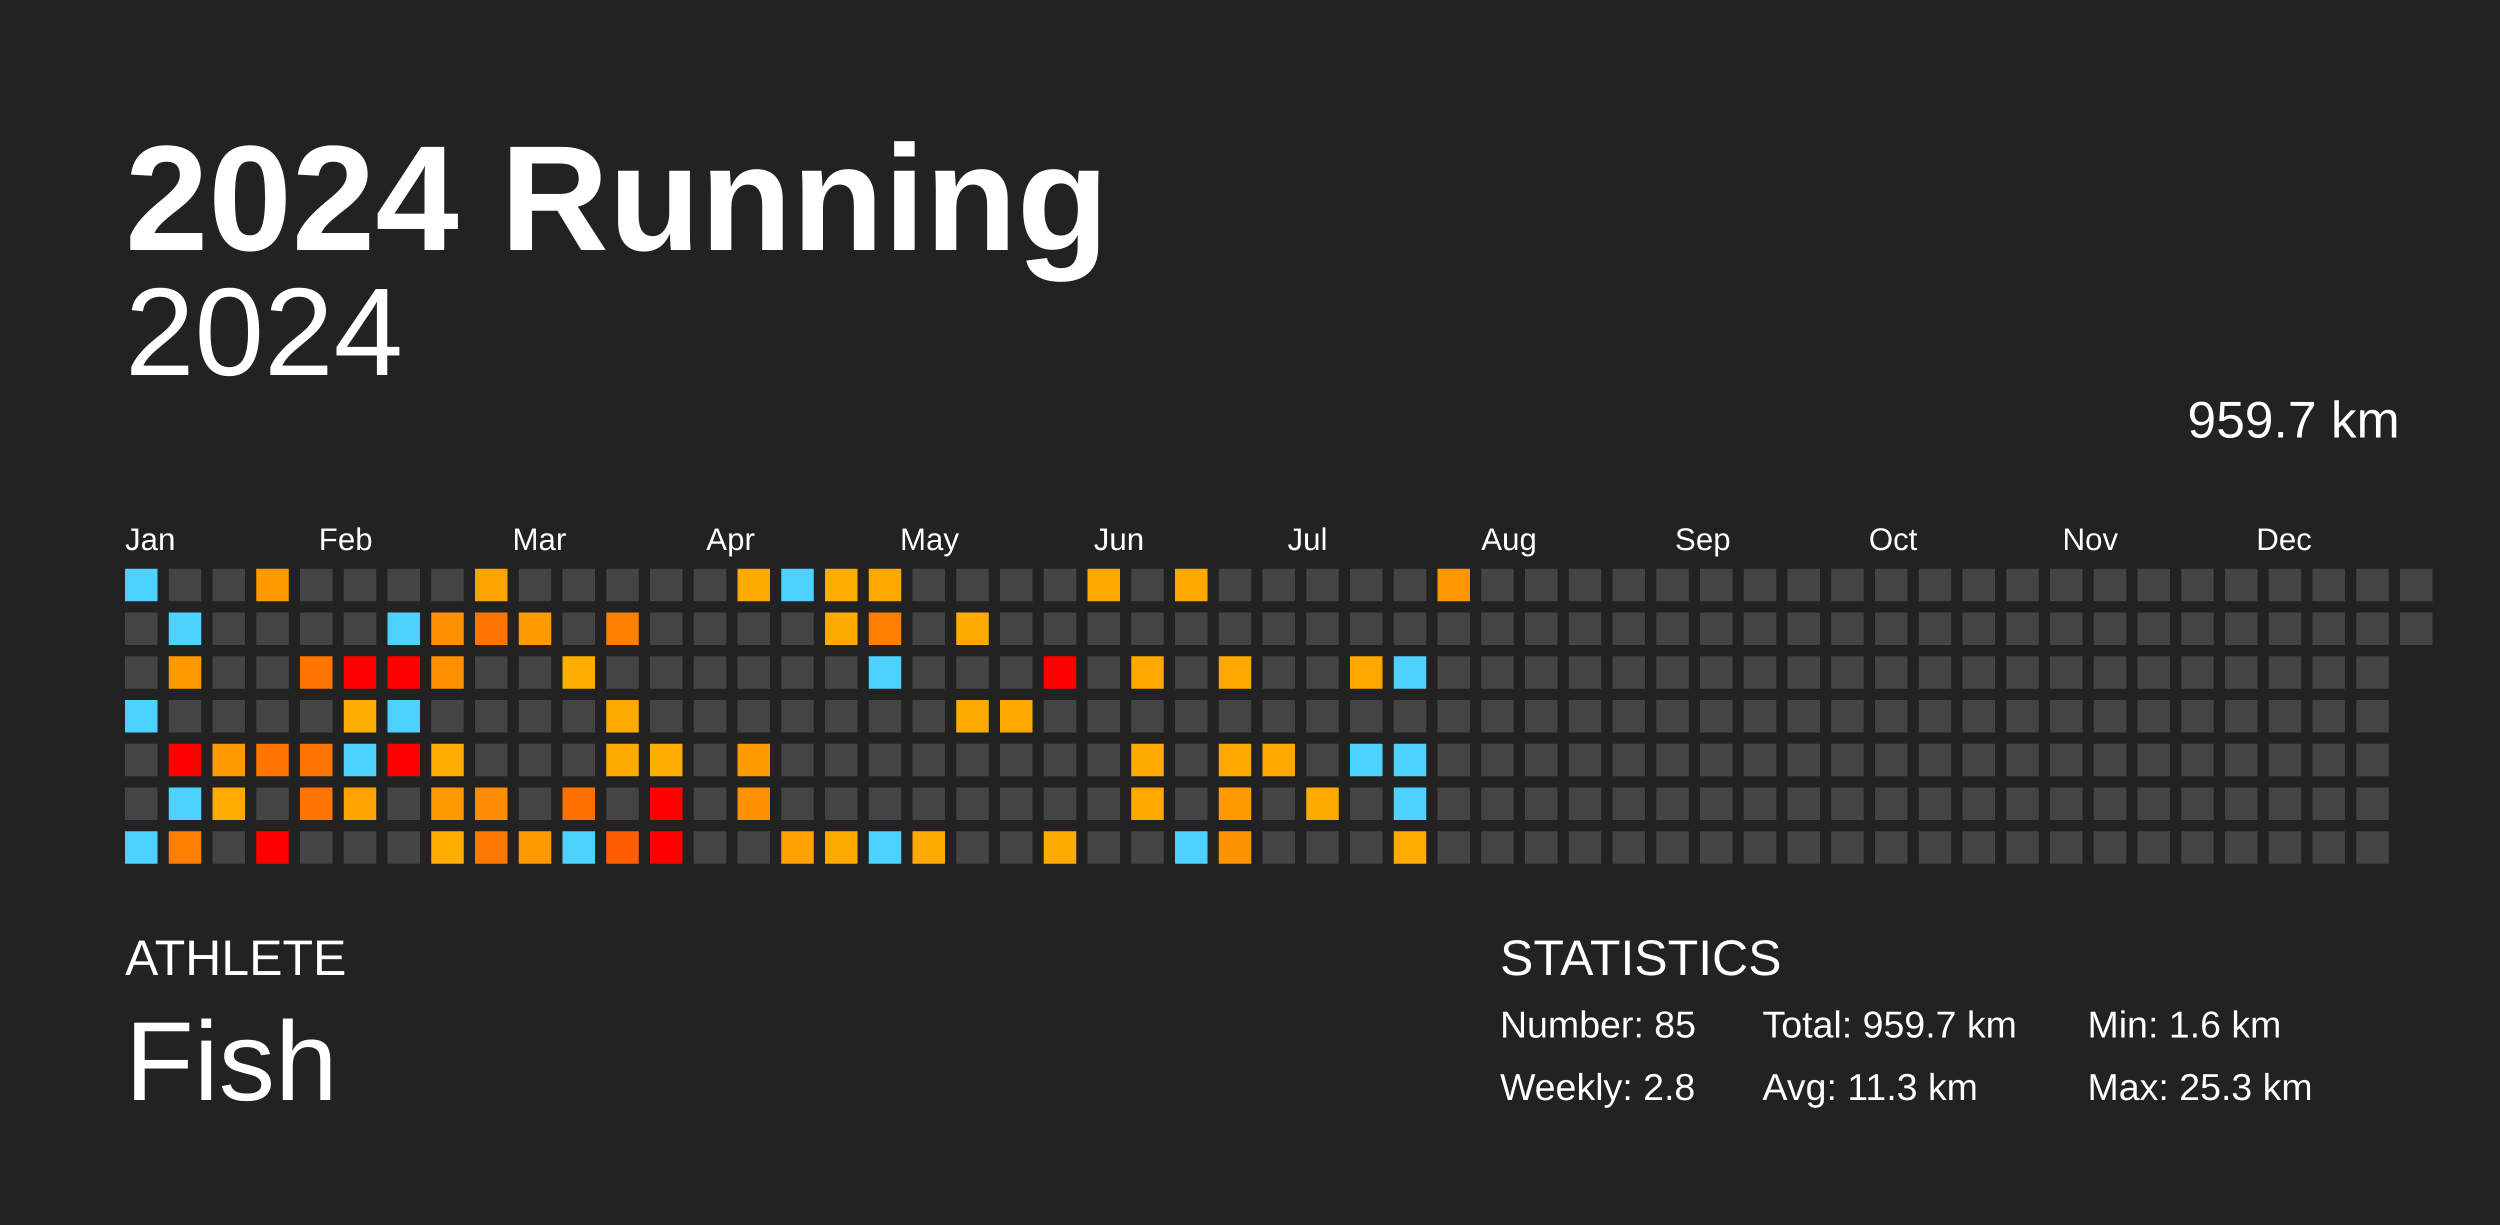
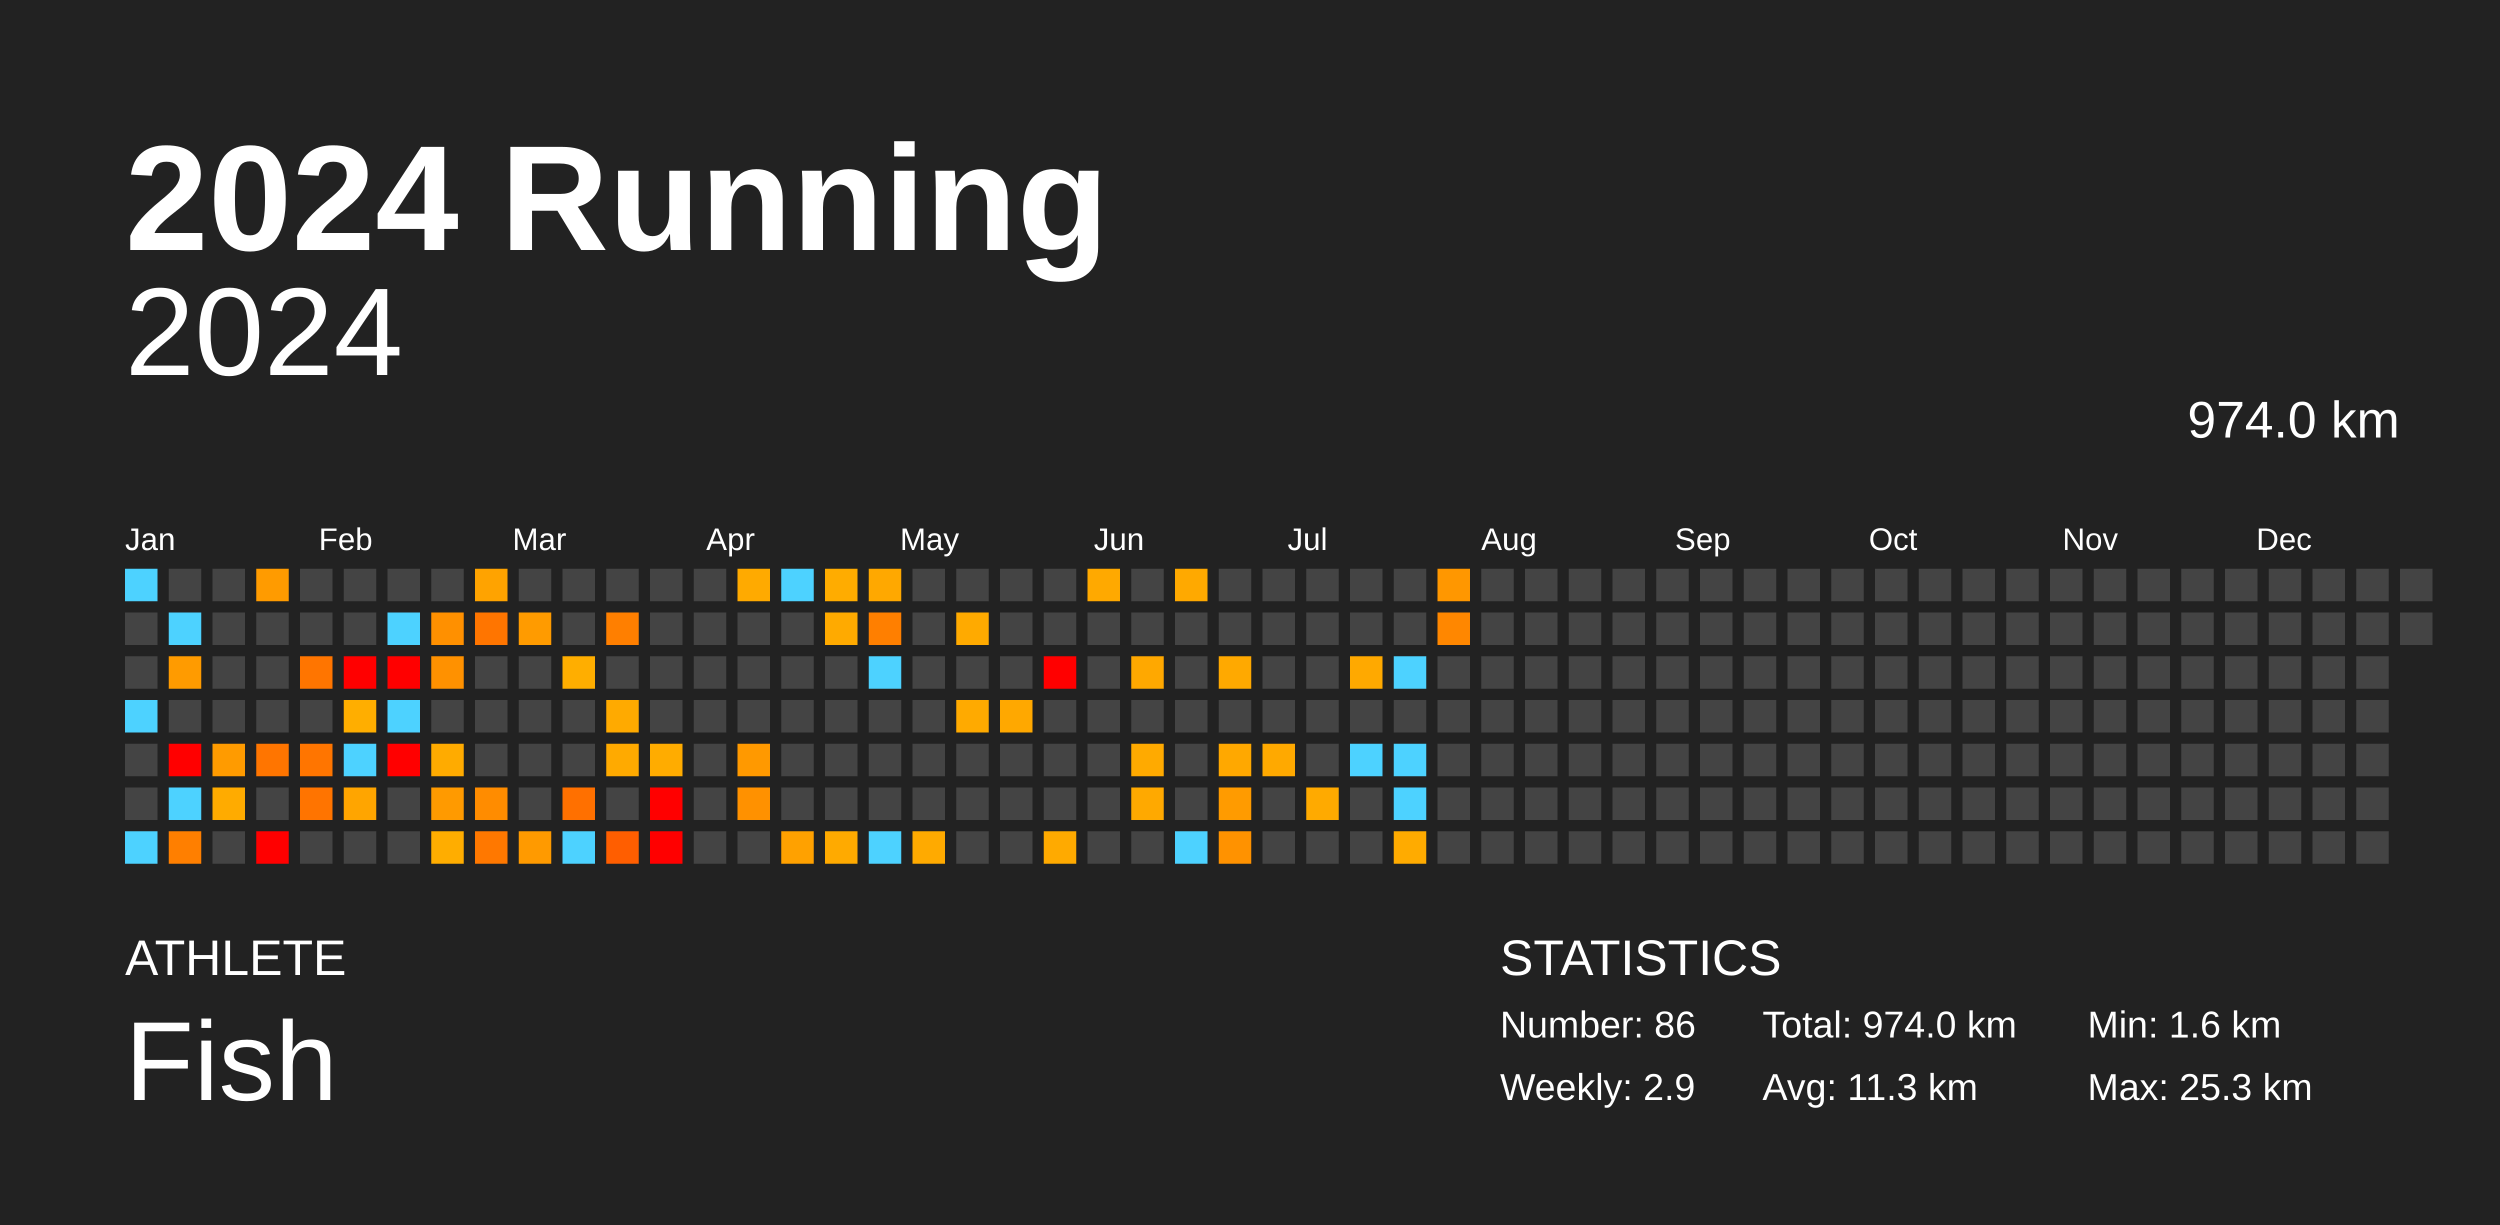
<svg xmlns="http://www.w3.org/2000/svg" baseProfile="full" height="98mm" version="1.1" viewBox="0,0,200,98" width="200mm">
  <defs />
  <rect fill="#222222" height="98" width="200" x="0" y="0" />
  <text fill="#FFFFFF" style="font-size:12px; font-family:Arial; font-weight:bold;" x="10" y="20">2024 Running</text>
  <text fill="#FFFFFF" style="font-size:4px; font-family:Arial" x="10" y="78">ATHLETE</text>
  <text fill="#FFFFFF" style="font-size:9px; font-family:Arial" x="10" y="88">Fish</text>
  <text fill="#FFFFFF" style="font-size:4px; font-family:Arial" x="120" y="78">STATISTICS</text>
-   <text fill="#FFFFFF" style="font-size:3px; font-family:Arial" x="120" y="83">Number: 85</text>
-   <text fill="#FFFFFF" style="font-size:3px; font-family:Arial" x="120" y="88">Weekly: 2.8</text>
-   <text fill="#FFFFFF" style="font-size:3px; font-family:Arial" x="141" y="83">Total: 959.7 km</text>
+   <text fill="#FFFFFF" style="font-size:3px; font-family:Arial" x="120" y="83">Number: 86</text>
+   <text fill="#FFFFFF" style="font-size:3px; font-family:Arial" x="120" y="88">Weekly: 2.9</text>
+   <text fill="#FFFFFF" style="font-size:3px; font-family:Arial" x="141" y="83">Total: 974.0 km</text>
  <text fill="#FFFFFF" style="font-size:3px; font-family:Arial" x="141" y="88">Avg: 11.3 km</text>
  <text fill="#FFFFFF" style="font-size:3px; font-family:Arial" x="167" y="83">Min: 1.6 km</text>
  <text fill="#FFFFFF" style="font-size:3px; font-family:Arial" x="167" y="88">Max: 25.3 km</text>
  <text alignment-baseline="hanging" fill="#FFFFFF" style="font-size:10.0px; font-family:Arial;" x="10" y="30">2024</text>
-   <text alignment-baseline="hanging" fill="#FFFFFF" style="font-size:4.125px; font-family:Arial;" x="175" y="35">959.7 km</text>
+   <text alignment-baseline="hanging" fill="#FFFFFF" style="font-size:4.125px; font-family:Arial;" x="175" y="35">974.0 km</text>
  <text fill="#FFFFFF" style="font-size:2.5px; font-family:Arial" x="10.0" y="44">Jan</text>
  <text fill="#FFFFFF" style="font-size:2.5px; font-family:Arial" x="25.5" y="44">Feb</text>
  <text fill="#FFFFFF" style="font-size:2.5px; font-family:Arial" x="41.0" y="44">Mar</text>
  <text fill="#FFFFFF" style="font-size:2.5px; font-family:Arial" x="56.5" y="44">Apr</text>
  <text fill="#FFFFFF" style="font-size:2.5px; font-family:Arial" x="72.0" y="44">May</text>
  <text fill="#FFFFFF" style="font-size:2.5px; font-family:Arial" x="87.5" y="44">Jun</text>
  <text fill="#FFFFFF" style="font-size:2.5px; font-family:Arial" x="103.0" y="44">Jul</text>
  <text fill="#FFFFFF" style="font-size:2.5px; font-family:Arial" x="118.5" y="44">Aug</text>
  <text fill="#FFFFFF" style="font-size:2.5px; font-family:Arial" x="134.0" y="44">Sep</text>
  <text fill="#FFFFFF" style="font-size:2.5px; font-family:Arial" x="149.5" y="44">Oct</text>
  <text fill="#FFFFFF" style="font-size:2.5px; font-family:Arial" x="165.0" y="44">Nov</text>
  <text fill="#FFFFFF" style="font-size:2.5px; font-family:Arial" x="180.5" y="44">Dec</text>
  <rect fill="#4dd2ff" height="2.6" width="2.6" x="10.0" y="45.5" />
  <rect fill="#444444" height="2.6" width="2.6" x="10.0" y="49.0" />
  <rect fill="#444444" height="2.6" width="2.6" x="10.0" y="52.5" />
  <rect fill="#4dd2ff" height="2.6" width="2.6" x="10.0" y="56.0" />
  <rect fill="#444444" height="2.6" width="2.6" x="10.0" y="59.5" />
  <rect fill="#444444" height="2.6" width="2.6" x="10.0" y="63.0" />
  <rect fill="#4dd2ff" height="2.6" width="2.6" x="10.0" y="66.5" />
  <rect fill="#444444" height="2.6" width="2.6" x="13.5" y="45.5" />
  <rect fill="#4dd2ff" height="2.6" width="2.6" x="13.5" y="49.0" />
  <rect fill="#ff9b00" height="2.6" width="2.6" x="13.5" y="52.5" />
  <rect fill="#444444" height="2.6" width="2.6" x="13.5" y="56.0" />
  <rect fill="red" height="2.6" width="2.6" x="13.5" y="59.5" />
  <rect fill="#4dd2ff" height="2.6" width="2.6" x="13.5" y="63.0" />
  <rect fill="#ff7f00" height="2.6" width="2.6" x="13.5" y="66.5" />
  <rect fill="#444444" height="2.6" width="2.6" x="17.0" y="45.5" />
  <rect fill="#444444" height="2.6" width="2.6" x="17.0" y="49.0" />
  <rect fill="#444444" height="2.6" width="2.6" x="17.0" y="52.5" />
  <rect fill="#444444" height="2.6" width="2.6" x="17.0" y="56.0" />
  <rect fill="#ff9b00" height="2.6" width="2.6" x="17.0" y="59.5" />
  <rect fill="#ffab00" height="2.6" width="2.6" x="17.0" y="63.0" />
  <rect fill="#444444" height="2.6" width="2.6" x="17.0" y="66.5" />
  <rect fill="#ff9b00" height="2.6" width="2.6" x="20.5" y="45.5" />
  <rect fill="#444444" height="2.6" width="2.6" x="20.5" y="49.0" />
  <rect fill="#444444" height="2.6" width="2.6" x="20.5" y="52.5" />
  <rect fill="#444444" height="2.6" width="2.6" x="20.5" y="56.0" />
  <rect fill="#ff7500" height="2.6" width="2.6" x="20.5" y="59.5" />
  <rect fill="#444444" height="2.6" width="2.6" x="20.5" y="63.0" />
  <rect fill="red" height="2.6" width="2.6" x="20.5" y="66.5" />
  <rect fill="#444444" height="2.6" width="2.6" x="24.0" y="45.5" />
  <rect fill="#444444" height="2.6" width="2.6" x="24.0" y="49.0" />
  <rect fill="#ff7500" height="2.6" width="2.6" x="24.0" y="52.5" />
  <rect fill="#444444" height="2.6" width="2.6" x="24.0" y="56.0" />
  <rect fill="#ff7500" height="2.6" width="2.6" x="24.0" y="59.5" />
  <rect fill="#ff7400" height="2.6" width="2.6" x="24.0" y="63.0" />
  <rect fill="#444444" height="2.6" width="2.6" x="24.0" y="66.5" />
  <rect fill="#444444" height="2.6" width="2.6" x="27.5" y="45.5" />
  <rect fill="#444444" height="2.6" width="2.6" x="27.5" y="49.0" />
  <rect fill="red" height="2.6" width="2.6" x="27.5" y="52.5" />
  <rect fill="#ffae00" height="2.6" width="2.6" x="27.5" y="56.0" />
  <rect fill="#4dd2ff" height="2.6" width="2.6" x="27.5" y="59.5" />
  <rect fill="#ffa500" height="2.6" width="2.6" x="27.5" y="63.0" />
  <rect fill="#444444" height="2.6" width="2.6" x="27.5" y="66.5" />
  <rect fill="#444444" height="2.6" width="2.6" x="31.0" y="45.5" />
  <rect fill="#4dd2ff" height="2.6" width="2.6" x="31.0" y="49.0" />
  <rect fill="red" height="2.6" width="2.6" x="31.0" y="52.5" />
  <rect fill="#4dd2ff" height="2.6" width="2.6" x="31.0" y="56.0" />
  <rect fill="red" height="2.6" width="2.6" x="31.0" y="59.5" />
  <rect fill="#444444" height="2.6" width="2.6" x="31.0" y="63.0" />
  <rect fill="#444444" height="2.6" width="2.6" x="31.0" y="66.5" />
  <rect fill="#444444" height="2.6" width="2.6" x="34.5" y="45.5" />
  <rect fill="#ff9000" height="2.6" width="2.6" x="34.5" y="49.0" />
  <rect fill="#ff9100" height="2.6" width="2.6" x="34.5" y="52.5" />
  <rect fill="#444444" height="2.6" width="2.6" x="34.5" y="56.0" />
  <rect fill="#ffab00" height="2.6" width="2.6" x="34.5" y="59.5" />
  <rect fill="#ff9a00" height="2.6" width="2.6" x="34.5" y="63.0" />
  <rect fill="#ffad00" height="2.6" width="2.6" x="34.5" y="66.5" />
  <rect fill="#ffa300" height="2.6" width="2.6" x="38.0" y="45.5" />
  <rect fill="#ff7500" height="2.6" width="2.6" x="38.0" y="49.0" />
  <rect fill="#444444" height="2.6" width="2.6" x="38.0" y="52.5" />
  <rect fill="#444444" height="2.6" width="2.6" x="38.0" y="56.0" />
  <rect fill="#444444" height="2.6" width="2.6" x="38.0" y="59.5" />
  <rect fill="#ff8c00" height="2.6" width="2.6" x="38.0" y="63.0" />
  <rect fill="#ff7800" height="2.6" width="2.6" x="38.0" y="66.5" />
  <rect fill="#444444" height="2.6" width="2.6" x="41.5" y="45.5" />
  <rect fill="#ff9b00" height="2.6" width="2.6" x="41.5" y="49.0" />
  <rect fill="#444444" height="2.6" width="2.6" x="41.5" y="52.5" />
  <rect fill="#444444" height="2.6" width="2.6" x="41.5" y="56.0" />
  <rect fill="#444444" height="2.6" width="2.6" x="41.5" y="59.5" />
  <rect fill="#444444" height="2.6" width="2.6" x="41.5" y="63.0" />
  <rect fill="#ff9a00" height="2.6" width="2.6" x="41.5" y="66.5" />
  <rect fill="#444444" height="2.6" width="2.6" x="45.0" y="45.5" />
  <rect fill="#444444" height="2.6" width="2.6" x="45.0" y="49.0" />
  <rect fill="#ffae00" height="2.6" width="2.6" x="45.0" y="52.5" />
  <rect fill="#444444" height="2.6" width="2.6" x="45.0" y="56.0" />
  <rect fill="#444444" height="2.6" width="2.6" x="45.0" y="59.5" />
  <rect fill="#ff7000" height="2.6" width="2.6" x="45.0" y="63.0" />
  <rect fill="#4dd2ff" height="2.6" width="2.6" x="45.0" y="66.5" />
  <rect fill="#444444" height="2.6" width="2.6" x="48.5" y="45.5" />
  <rect fill="#ff7f00" height="2.6" width="2.6" x="48.5" y="49.0" />
  <rect fill="#444444" height="2.6" width="2.6" x="48.5" y="52.5" />
  <rect fill="#ffaa00" height="2.6" width="2.6" x="48.5" y="56.0" />
  <rect fill="#ffaa00" height="2.6" width="2.6" x="48.5" y="59.5" />
  <rect fill="#444444" height="2.6" width="2.6" x="48.5" y="63.0" />
  <rect fill="#ff5e00" height="2.6" width="2.6" x="48.5" y="66.5" />
  <rect fill="#444444" height="2.6" width="2.6" x="52.0" y="45.5" />
  <rect fill="#444444" height="2.6" width="2.6" x="52.0" y="49.0" />
  <rect fill="#444444" height="2.6" width="2.6" x="52.0" y="52.5" />
  <rect fill="#444444" height="2.6" width="2.6" x="52.0" y="56.0" />
  <rect fill="#ffac00" height="2.6" width="2.6" x="52.0" y="59.5" />
  <rect fill="red" height="2.6" width="2.6" x="52.0" y="63.0" />
  <rect fill="red" height="2.6" width="2.6" x="52.0" y="66.5" />
  <rect fill="#444444" height="2.6" width="2.6" x="55.5" y="45.5" />
  <rect fill="#444444" height="2.6" width="2.6" x="55.5" y="49.0" />
  <rect fill="#444444" height="2.6" width="2.6" x="55.5" y="52.5" />
  <rect fill="#444444" height="2.6" width="2.6" x="55.5" y="56.0" />
  <rect fill="#444444" height="2.6" width="2.6" x="55.5" y="59.5" />
  <rect fill="#444444" height="2.6" width="2.6" x="55.5" y="63.0" />
  <rect fill="#444444" height="2.6" width="2.6" x="55.5" y="66.5" />
  <rect fill="#ffaa00" height="2.6" width="2.6" x="59.0" y="45.5" />
  <rect fill="#444444" height="2.6" width="2.6" x="59.0" y="49.0" />
  <rect fill="#444444" height="2.6" width="2.6" x="59.0" y="52.5" />
  <rect fill="#444444" height="2.6" width="2.6" x="59.0" y="56.0" />
  <rect fill="#ff9900" height="2.6" width="2.6" x="59.0" y="59.5" />
  <rect fill="#ff9100" height="2.6" width="2.6" x="59.0" y="63.0" />
  <rect fill="#444444" height="2.6" width="2.6" x="59.0" y="66.5" />
  <rect fill="#4dd2ff" height="2.6" width="2.6" x="62.5" y="45.5" />
  <rect fill="#444444" height="2.6" width="2.6" x="62.5" y="49.0" />
  <rect fill="#444444" height="2.6" width="2.6" x="62.5" y="52.5" />
  <rect fill="#444444" height="2.6" width="2.6" x="62.5" y="56.0" />
  <rect fill="#444444" height="2.6" width="2.6" x="62.5" y="59.5" />
  <rect fill="#444444" height="2.6" width="2.6" x="62.5" y="63.0" />
  <rect fill="#ffa100" height="2.6" width="2.6" x="62.5" y="66.5" />
  <rect fill="#ffac00" height="2.6" width="2.6" x="66.0" y="45.5" />
  <rect fill="#ffaa00" height="2.6" width="2.6" x="66.0" y="49.0" />
  <rect fill="#444444" height="2.6" width="2.6" x="66.0" y="52.5" />
  <rect fill="#444444" height="2.6" width="2.6" x="66.0" y="56.0" />
  <rect fill="#444444" height="2.6" width="2.6" x="66.0" y="59.5" />
  <rect fill="#444444" height="2.6" width="2.6" x="66.0" y="63.0" />
  <rect fill="#ffaa00" height="2.6" width="2.6" x="66.0" y="66.5" />
  <rect fill="#ffa800" height="2.6" width="2.6" x="69.5" y="45.5" />
  <rect fill="#ff7f00" height="2.6" width="2.6" x="69.5" y="49.0" />
  <rect fill="#4dd2ff" height="2.6" width="2.6" x="69.5" y="52.5" />
  <rect fill="#444444" height="2.6" width="2.6" x="69.5" y="56.0" />
  <rect fill="#444444" height="2.6" width="2.6" x="69.5" y="59.5" />
  <rect fill="#444444" height="2.6" width="2.6" x="69.5" y="63.0" />
  <rect fill="#4dd2ff" height="2.6" width="2.6" x="69.5" y="66.5" />
  <rect fill="#444444" height="2.6" width="2.6" x="73.0" y="45.5" />
  <rect fill="#444444" height="2.6" width="2.6" x="73.0" y="49.0" />
  <rect fill="#444444" height="2.6" width="2.6" x="73.0" y="52.5" />
  <rect fill="#444444" height="2.6" width="2.6" x="73.0" y="56.0" />
  <rect fill="#444444" height="2.6" width="2.6" x="73.0" y="59.5" />
  <rect fill="#444444" height="2.6" width="2.6" x="73.0" y="63.0" />
  <rect fill="#ffaa00" height="2.6" width="2.6" x="73.0" y="66.5" />
  <rect fill="#444444" height="2.6" width="2.6" x="76.5" y="45.5" />
  <rect fill="#ffaa00" height="2.6" width="2.6" x="76.5" y="49.0" />
  <rect fill="#444444" height="2.6" width="2.6" x="76.5" y="52.5" />
  <rect fill="#ffaa00" height="2.6" width="2.6" x="76.5" y="56.0" />
  <rect fill="#444444" height="2.6" width="2.6" x="76.5" y="59.5" />
  <rect fill="#444444" height="2.6" width="2.6" x="76.5" y="63.0" />
  <rect fill="#444444" height="2.6" width="2.6" x="76.5" y="66.5" />
  <rect fill="#444444" height="2.6" width="2.6" x="80.0" y="45.5" />
  <rect fill="#444444" height="2.6" width="2.6" x="80.0" y="49.0" />
  <rect fill="#444444" height="2.6" width="2.6" x="80.0" y="52.5" />
  <rect fill="#ffa800" height="2.6" width="2.6" x="80.0" y="56.0" />
  <rect fill="#444444" height="2.6" width="2.6" x="80.0" y="59.5" />
  <rect fill="#444444" height="2.6" width="2.6" x="80.0" y="63.0" />
  <rect fill="#444444" height="2.6" width="2.6" x="80.0" y="66.5" />
  <rect fill="#444444" height="2.6" width="2.6" x="83.5" y="45.5" />
  <rect fill="#444444" height="2.6" width="2.6" x="83.5" y="49.0" />
  <rect fill="red" height="2.6" width="2.6" x="83.5" y="52.5" />
  <rect fill="#444444" height="2.6" width="2.6" x="83.5" y="56.0" />
  <rect fill="#444444" height="2.6" width="2.6" x="83.5" y="59.5" />
  <rect fill="#444444" height="2.6" width="2.6" x="83.5" y="63.0" />
  <rect fill="#ffaa00" height="2.6" width="2.6" x="83.5" y="66.5" />
  <rect fill="#ffa900" height="2.6" width="2.6" x="87.0" y="45.5" />
  <rect fill="#444444" height="2.6" width="2.6" x="87.0" y="49.0" />
  <rect fill="#444444" height="2.6" width="2.6" x="87.0" y="52.5" />
  <rect fill="#444444" height="2.6" width="2.6" x="87.0" y="56.0" />
  <rect fill="#444444" height="2.6" width="2.6" x="87.0" y="59.5" />
  <rect fill="#444444" height="2.6" width="2.6" x="87.0" y="63.0" />
  <rect fill="#444444" height="2.6" width="2.6" x="87.0" y="66.5" />
  <rect fill="#444444" height="2.6" width="2.6" x="90.5" y="45.5" />
  <rect fill="#444444" height="2.6" width="2.6" x="90.5" y="49.0" />
  <rect fill="#ffa800" height="2.6" width="2.6" x="90.5" y="52.5" />
  <rect fill="#444444" height="2.6" width="2.6" x="90.5" y="56.0" />
  <rect fill="#ffaa00" height="2.6" width="2.6" x="90.5" y="59.5" />
  <rect fill="#ffa900" height="2.6" width="2.6" x="90.5" y="63.0" />
  <rect fill="#444444" height="2.6" width="2.6" x="90.5" y="66.5" />
  <rect fill="#ffa900" height="2.6" width="2.6" x="94.0" y="45.5" />
  <rect fill="#444444" height="2.6" width="2.6" x="94.0" y="49.0" />
  <rect fill="#444444" height="2.6" width="2.6" x="94.0" y="52.5" />
  <rect fill="#444444" height="2.6" width="2.6" x="94.0" y="56.0" />
  <rect fill="#444444" height="2.6" width="2.6" x="94.0" y="59.5" />
  <rect fill="#444444" height="2.6" width="2.6" x="94.0" y="63.0" />
  <rect fill="#4dd2ff" height="2.6" width="2.6" x="94.0" y="66.5" />
  <rect fill="#444444" height="2.6" width="2.6" x="97.5" y="45.5" />
  <rect fill="#444444" height="2.6" width="2.6" x="97.5" y="49.0" />
  <rect fill="#ffa900" height="2.6" width="2.6" x="97.5" y="52.5" />
  <rect fill="#444444" height="2.6" width="2.6" x="97.5" y="56.0" />
  <rect fill="#ffa800" height="2.6" width="2.6" x="97.5" y="59.5" />
  <rect fill="#ff9b00" height="2.6" width="2.6" x="97.5" y="63.0" />
  <rect fill="#ff9200" height="2.6" width="2.6" x="97.5" y="66.5" />
  <rect fill="#444444" height="2.6" width="2.6" x="101.0" y="45.5" />
  <rect fill="#444444" height="2.6" width="2.6" x="101.0" y="49.0" />
  <rect fill="#444444" height="2.6" width="2.6" x="101.0" y="52.5" />
  <rect fill="#444444" height="2.6" width="2.6" x="101.0" y="56.0" />
  <rect fill="#ffa900" height="2.6" width="2.6" x="101.0" y="59.5" />
  <rect fill="#444444" height="2.6" width="2.6" x="101.0" y="63.0" />
  <rect fill="#444444" height="2.6" width="2.6" x="101.0" y="66.5" />
  <rect fill="#444444" height="2.6" width="2.6" x="104.5" y="45.5" />
  <rect fill="#444444" height="2.6" width="2.6" x="104.5" y="49.0" />
  <rect fill="#444444" height="2.6" width="2.6" x="104.5" y="52.5" />
  <rect fill="#444444" height="2.6" width="2.6" x="104.5" y="56.0" />
  <rect fill="#444444" height="2.6" width="2.6" x="104.5" y="59.5" />
  <rect fill="#ffaa00" height="2.6" width="2.6" x="104.5" y="63.0" />
  <rect fill="#444444" height="2.6" width="2.6" x="104.5" y="66.5" />
  <rect fill="#444444" height="2.6" width="2.6" x="108.0" y="45.5" />
  <rect fill="#444444" height="2.6" width="2.6" x="108.0" y="49.0" />
  <rect fill="#ffa900" height="2.6" width="2.6" x="108.0" y="52.5" />
  <rect fill="#444444" height="2.6" width="2.6" x="108.0" y="56.0" />
  <rect fill="#4dd2ff" height="2.6" width="2.6" x="108.0" y="59.5" />
  <rect fill="#444444" height="2.6" width="2.6" x="108.0" y="63.0" />
  <rect fill="#444444" height="2.6" width="2.6" x="108.0" y="66.5" />
  <rect fill="#444444" height="2.6" width="2.6" x="111.5" y="45.5" />
  <rect fill="#444444" height="2.6" width="2.6" x="111.5" y="49.0" />
  <rect fill="#4dd2ff" height="2.6" width="2.6" x="111.5" y="52.5" />
  <rect fill="#444444" height="2.6" width="2.6" x="111.5" y="56.0" />
  <rect fill="#4dd2ff" height="2.6" width="2.6" x="111.5" y="59.5" />
  <rect fill="#4dd2ff" height="2.6" width="2.6" x="111.5" y="63.0" />
  <rect fill="#ffab00" height="2.6" width="2.6" x="111.5" y="66.5" />
  <rect fill="#ff9700" height="2.6" width="2.6" x="115.0" y="45.5" />
-   <rect fill="#444444" height="2.6" width="2.6" x="115.0" y="49.0" />
+   <rect fill="#ff8700" height="2.6" width="2.6" x="115.0" y="49.0" />
  <rect fill="#444444" height="2.6" width="2.6" x="115.0" y="52.5" />
  <rect fill="#444444" height="2.6" width="2.6" x="115.0" y="56.0" />
  <rect fill="#444444" height="2.6" width="2.6" x="115.0" y="59.5" />
  <rect fill="#444444" height="2.6" width="2.6" x="115.0" y="63.0" />
  <rect fill="#444444" height="2.6" width="2.6" x="115.0" y="66.5" />
  <rect fill="#444444" height="2.6" width="2.6" x="118.5" y="45.5" />
  <rect fill="#444444" height="2.6" width="2.6" x="118.5" y="49.0" />
  <rect fill="#444444" height="2.6" width="2.6" x="118.5" y="52.5" />
  <rect fill="#444444" height="2.6" width="2.6" x="118.5" y="56.0" />
  <rect fill="#444444" height="2.6" width="2.6" x="118.5" y="59.5" />
  <rect fill="#444444" height="2.6" width="2.6" x="118.5" y="63.0" />
  <rect fill="#444444" height="2.6" width="2.6" x="118.5" y="66.5" />
  <rect fill="#444444" height="2.6" width="2.6" x="122.0" y="45.5" />
  <rect fill="#444444" height="2.6" width="2.6" x="122.0" y="49.0" />
  <rect fill="#444444" height="2.6" width="2.6" x="122.0" y="52.5" />
  <rect fill="#444444" height="2.6" width="2.6" x="122.0" y="56.0" />
  <rect fill="#444444" height="2.6" width="2.6" x="122.0" y="59.5" />
  <rect fill="#444444" height="2.6" width="2.6" x="122.0" y="63.0" />
  <rect fill="#444444" height="2.6" width="2.6" x="122.0" y="66.5" />
  <rect fill="#444444" height="2.6" width="2.6" x="125.5" y="45.5" />
  <rect fill="#444444" height="2.6" width="2.6" x="125.5" y="49.0" />
  <rect fill="#444444" height="2.6" width="2.6" x="125.5" y="52.5" />
  <rect fill="#444444" height="2.6" width="2.6" x="125.5" y="56.0" />
  <rect fill="#444444" height="2.6" width="2.6" x="125.5" y="59.5" />
  <rect fill="#444444" height="2.6" width="2.6" x="125.5" y="63.0" />
  <rect fill="#444444" height="2.6" width="2.6" x="125.5" y="66.5" />
  <rect fill="#444444" height="2.6" width="2.6" x="129.0" y="45.5" />
  <rect fill="#444444" height="2.6" width="2.6" x="129.0" y="49.0" />
  <rect fill="#444444" height="2.6" width="2.6" x="129.0" y="52.5" />
  <rect fill="#444444" height="2.6" width="2.6" x="129.0" y="56.0" />
  <rect fill="#444444" height="2.6" width="2.6" x="129.0" y="59.5" />
  <rect fill="#444444" height="2.6" width="2.6" x="129.0" y="63.0" />
  <rect fill="#444444" height="2.6" width="2.6" x="129.0" y="66.5" />
  <rect fill="#444444" height="2.6" width="2.6" x="132.5" y="45.5" />
  <rect fill="#444444" height="2.6" width="2.6" x="132.5" y="49.0" />
  <rect fill="#444444" height="2.6" width="2.6" x="132.5" y="52.5" />
  <rect fill="#444444" height="2.6" width="2.6" x="132.5" y="56.0" />
  <rect fill="#444444" height="2.6" width="2.6" x="132.5" y="59.5" />
  <rect fill="#444444" height="2.6" width="2.6" x="132.5" y="63.0" />
  <rect fill="#444444" height="2.6" width="2.6" x="132.5" y="66.5" />
  <rect fill="#444444" height="2.6" width="2.6" x="136.0" y="45.5" />
  <rect fill="#444444" height="2.6" width="2.6" x="136.0" y="49.0" />
  <rect fill="#444444" height="2.6" width="2.6" x="136.0" y="52.5" />
  <rect fill="#444444" height="2.6" width="2.6" x="136.0" y="56.0" />
  <rect fill="#444444" height="2.6" width="2.6" x="136.0" y="59.5" />
  <rect fill="#444444" height="2.6" width="2.6" x="136.0" y="63.0" />
  <rect fill="#444444" height="2.6" width="2.6" x="136.0" y="66.5" />
  <rect fill="#444444" height="2.6" width="2.6" x="139.5" y="45.5" />
  <rect fill="#444444" height="2.6" width="2.6" x="139.5" y="49.0" />
  <rect fill="#444444" height="2.6" width="2.6" x="139.5" y="52.5" />
  <rect fill="#444444" height="2.6" width="2.6" x="139.5" y="56.0" />
  <rect fill="#444444" height="2.6" width="2.6" x="139.5" y="59.5" />
  <rect fill="#444444" height="2.6" width="2.6" x="139.5" y="63.0" />
  <rect fill="#444444" height="2.6" width="2.6" x="139.5" y="66.5" />
  <rect fill="#444444" height="2.6" width="2.6" x="143.0" y="45.5" />
  <rect fill="#444444" height="2.6" width="2.6" x="143.0" y="49.0" />
  <rect fill="#444444" height="2.6" width="2.6" x="143.0" y="52.5" />
  <rect fill="#444444" height="2.6" width="2.6" x="143.0" y="56.0" />
  <rect fill="#444444" height="2.6" width="2.6" x="143.0" y="59.5" />
  <rect fill="#444444" height="2.6" width="2.6" x="143.0" y="63.0" />
  <rect fill="#444444" height="2.6" width="2.6" x="143.0" y="66.5" />
  <rect fill="#444444" height="2.6" width="2.6" x="146.5" y="45.5" />
  <rect fill="#444444" height="2.6" width="2.6" x="146.5" y="49.0" />
  <rect fill="#444444" height="2.6" width="2.6" x="146.5" y="52.5" />
  <rect fill="#444444" height="2.6" width="2.6" x="146.5" y="56.0" />
  <rect fill="#444444" height="2.6" width="2.6" x="146.5" y="59.5" />
  <rect fill="#444444" height="2.6" width="2.6" x="146.5" y="63.0" />
  <rect fill="#444444" height="2.6" width="2.6" x="146.5" y="66.5" />
  <rect fill="#444444" height="2.6" width="2.6" x="150.0" y="45.5" />
  <rect fill="#444444" height="2.6" width="2.6" x="150.0" y="49.0" />
  <rect fill="#444444" height="2.6" width="2.6" x="150.0" y="52.5" />
  <rect fill="#444444" height="2.6" width="2.6" x="150.0" y="56.0" />
  <rect fill="#444444" height="2.6" width="2.6" x="150.0" y="59.5" />
  <rect fill="#444444" height="2.6" width="2.6" x="150.0" y="63.0" />
  <rect fill="#444444" height="2.6" width="2.6" x="150.0" y="66.5" />
  <rect fill="#444444" height="2.6" width="2.6" x="153.5" y="45.5" />
  <rect fill="#444444" height="2.6" width="2.6" x="153.5" y="49.0" />
  <rect fill="#444444" height="2.6" width="2.6" x="153.5" y="52.5" />
  <rect fill="#444444" height="2.6" width="2.6" x="153.5" y="56.0" />
  <rect fill="#444444" height="2.6" width="2.6" x="153.5" y="59.5" />
  <rect fill="#444444" height="2.6" width="2.6" x="153.5" y="63.0" />
  <rect fill="#444444" height="2.6" width="2.6" x="153.5" y="66.5" />
  <rect fill="#444444" height="2.6" width="2.6" x="157.0" y="45.5" />
  <rect fill="#444444" height="2.6" width="2.6" x="157.0" y="49.0" />
  <rect fill="#444444" height="2.6" width="2.6" x="157.0" y="52.5" />
  <rect fill="#444444" height="2.6" width="2.6" x="157.0" y="56.0" />
  <rect fill="#444444" height="2.6" width="2.6" x="157.0" y="59.5" />
  <rect fill="#444444" height="2.6" width="2.6" x="157.0" y="63.0" />
  <rect fill="#444444" height="2.6" width="2.6" x="157.0" y="66.5" />
  <rect fill="#444444" height="2.6" width="2.6" x="160.5" y="45.5" />
  <rect fill="#444444" height="2.6" width="2.6" x="160.5" y="49.0" />
  <rect fill="#444444" height="2.6" width="2.6" x="160.5" y="52.5" />
  <rect fill="#444444" height="2.6" width="2.6" x="160.5" y="56.0" />
  <rect fill="#444444" height="2.6" width="2.6" x="160.5" y="59.5" />
  <rect fill="#444444" height="2.6" width="2.6" x="160.5" y="63.0" />
  <rect fill="#444444" height="2.6" width="2.6" x="160.5" y="66.5" />
  <rect fill="#444444" height="2.6" width="2.6" x="164.0" y="45.5" />
  <rect fill="#444444" height="2.6" width="2.6" x="164.0" y="49.0" />
  <rect fill="#444444" height="2.6" width="2.6" x="164.0" y="52.5" />
  <rect fill="#444444" height="2.6" width="2.6" x="164.0" y="56.0" />
  <rect fill="#444444" height="2.6" width="2.6" x="164.0" y="59.5" />
  <rect fill="#444444" height="2.6" width="2.6" x="164.0" y="63.0" />
  <rect fill="#444444" height="2.6" width="2.6" x="164.0" y="66.5" />
  <rect fill="#444444" height="2.6" width="2.6" x="167.5" y="45.5" />
  <rect fill="#444444" height="2.6" width="2.6" x="167.5" y="49.0" />
  <rect fill="#444444" height="2.6" width="2.6" x="167.5" y="52.5" />
  <rect fill="#444444" height="2.6" width="2.6" x="167.5" y="56.0" />
  <rect fill="#444444" height="2.6" width="2.6" x="167.5" y="59.5" />
  <rect fill="#444444" height="2.6" width="2.6" x="167.5" y="63.0" />
  <rect fill="#444444" height="2.6" width="2.6" x="167.5" y="66.5" />
  <rect fill="#444444" height="2.6" width="2.6" x="171.0" y="45.5" />
  <rect fill="#444444" height="2.6" width="2.6" x="171.0" y="49.0" />
  <rect fill="#444444" height="2.6" width="2.6" x="171.0" y="52.5" />
  <rect fill="#444444" height="2.6" width="2.6" x="171.0" y="56.0" />
  <rect fill="#444444" height="2.6" width="2.6" x="171.0" y="59.5" />
  <rect fill="#444444" height="2.6" width="2.6" x="171.0" y="63.0" />
  <rect fill="#444444" height="2.6" width="2.6" x="171.0" y="66.5" />
  <rect fill="#444444" height="2.6" width="2.6" x="174.5" y="45.5" />
  <rect fill="#444444" height="2.6" width="2.6" x="174.5" y="49.0" />
  <rect fill="#444444" height="2.6" width="2.6" x="174.5" y="52.5" />
  <rect fill="#444444" height="2.6" width="2.6" x="174.5" y="56.0" />
  <rect fill="#444444" height="2.6" width="2.6" x="174.5" y="59.5" />
  <rect fill="#444444" height="2.6" width="2.6" x="174.5" y="63.0" />
  <rect fill="#444444" height="2.6" width="2.6" x="174.5" y="66.5" />
  <rect fill="#444444" height="2.6" width="2.6" x="178.0" y="45.5" />
  <rect fill="#444444" height="2.6" width="2.6" x="178.0" y="49.0" />
  <rect fill="#444444" height="2.6" width="2.6" x="178.0" y="52.5" />
  <rect fill="#444444" height="2.6" width="2.6" x="178.0" y="56.0" />
  <rect fill="#444444" height="2.6" width="2.6" x="178.0" y="59.5" />
  <rect fill="#444444" height="2.6" width="2.6" x="178.0" y="63.0" />
  <rect fill="#444444" height="2.6" width="2.6" x="178.0" y="66.5" />
  <rect fill="#444444" height="2.6" width="2.6" x="181.5" y="45.5" />
  <rect fill="#444444" height="2.6" width="2.6" x="181.5" y="49.0" />
  <rect fill="#444444" height="2.6" width="2.6" x="181.5" y="52.5" />
  <rect fill="#444444" height="2.6" width="2.6" x="181.5" y="56.0" />
  <rect fill="#444444" height="2.6" width="2.6" x="181.5" y="59.5" />
  <rect fill="#444444" height="2.6" width="2.6" x="181.5" y="63.0" />
  <rect fill="#444444" height="2.6" width="2.6" x="181.5" y="66.5" />
  <rect fill="#444444" height="2.6" width="2.6" x="185.0" y="45.5" />
  <rect fill="#444444" height="2.6" width="2.6" x="185.0" y="49.0" />
  <rect fill="#444444" height="2.6" width="2.6" x="185.0" y="52.5" />
  <rect fill="#444444" height="2.6" width="2.6" x="185.0" y="56.0" />
  <rect fill="#444444" height="2.6" width="2.6" x="185.0" y="59.5" />
  <rect fill="#444444" height="2.6" width="2.6" x="185.0" y="63.0" />
  <rect fill="#444444" height="2.6" width="2.6" x="185.0" y="66.5" />
  <rect fill="#444444" height="2.6" width="2.6" x="188.5" y="45.5" />
  <rect fill="#444444" height="2.6" width="2.6" x="188.5" y="49.0" />
  <rect fill="#444444" height="2.6" width="2.6" x="188.5" y="52.5" />
  <rect fill="#444444" height="2.6" width="2.6" x="188.5" y="56.0" />
  <rect fill="#444444" height="2.6" width="2.6" x="188.5" y="59.5" />
  <rect fill="#444444" height="2.6" width="2.6" x="188.5" y="63.0" />
  <rect fill="#444444" height="2.6" width="2.6" x="188.5" y="66.5" />
  <rect fill="#444444" height="2.6" width="2.6" x="192.0" y="45.5" />
  <rect fill="#444444" height="2.6" width="2.6" x="192.0" y="49.0" />
</svg>
